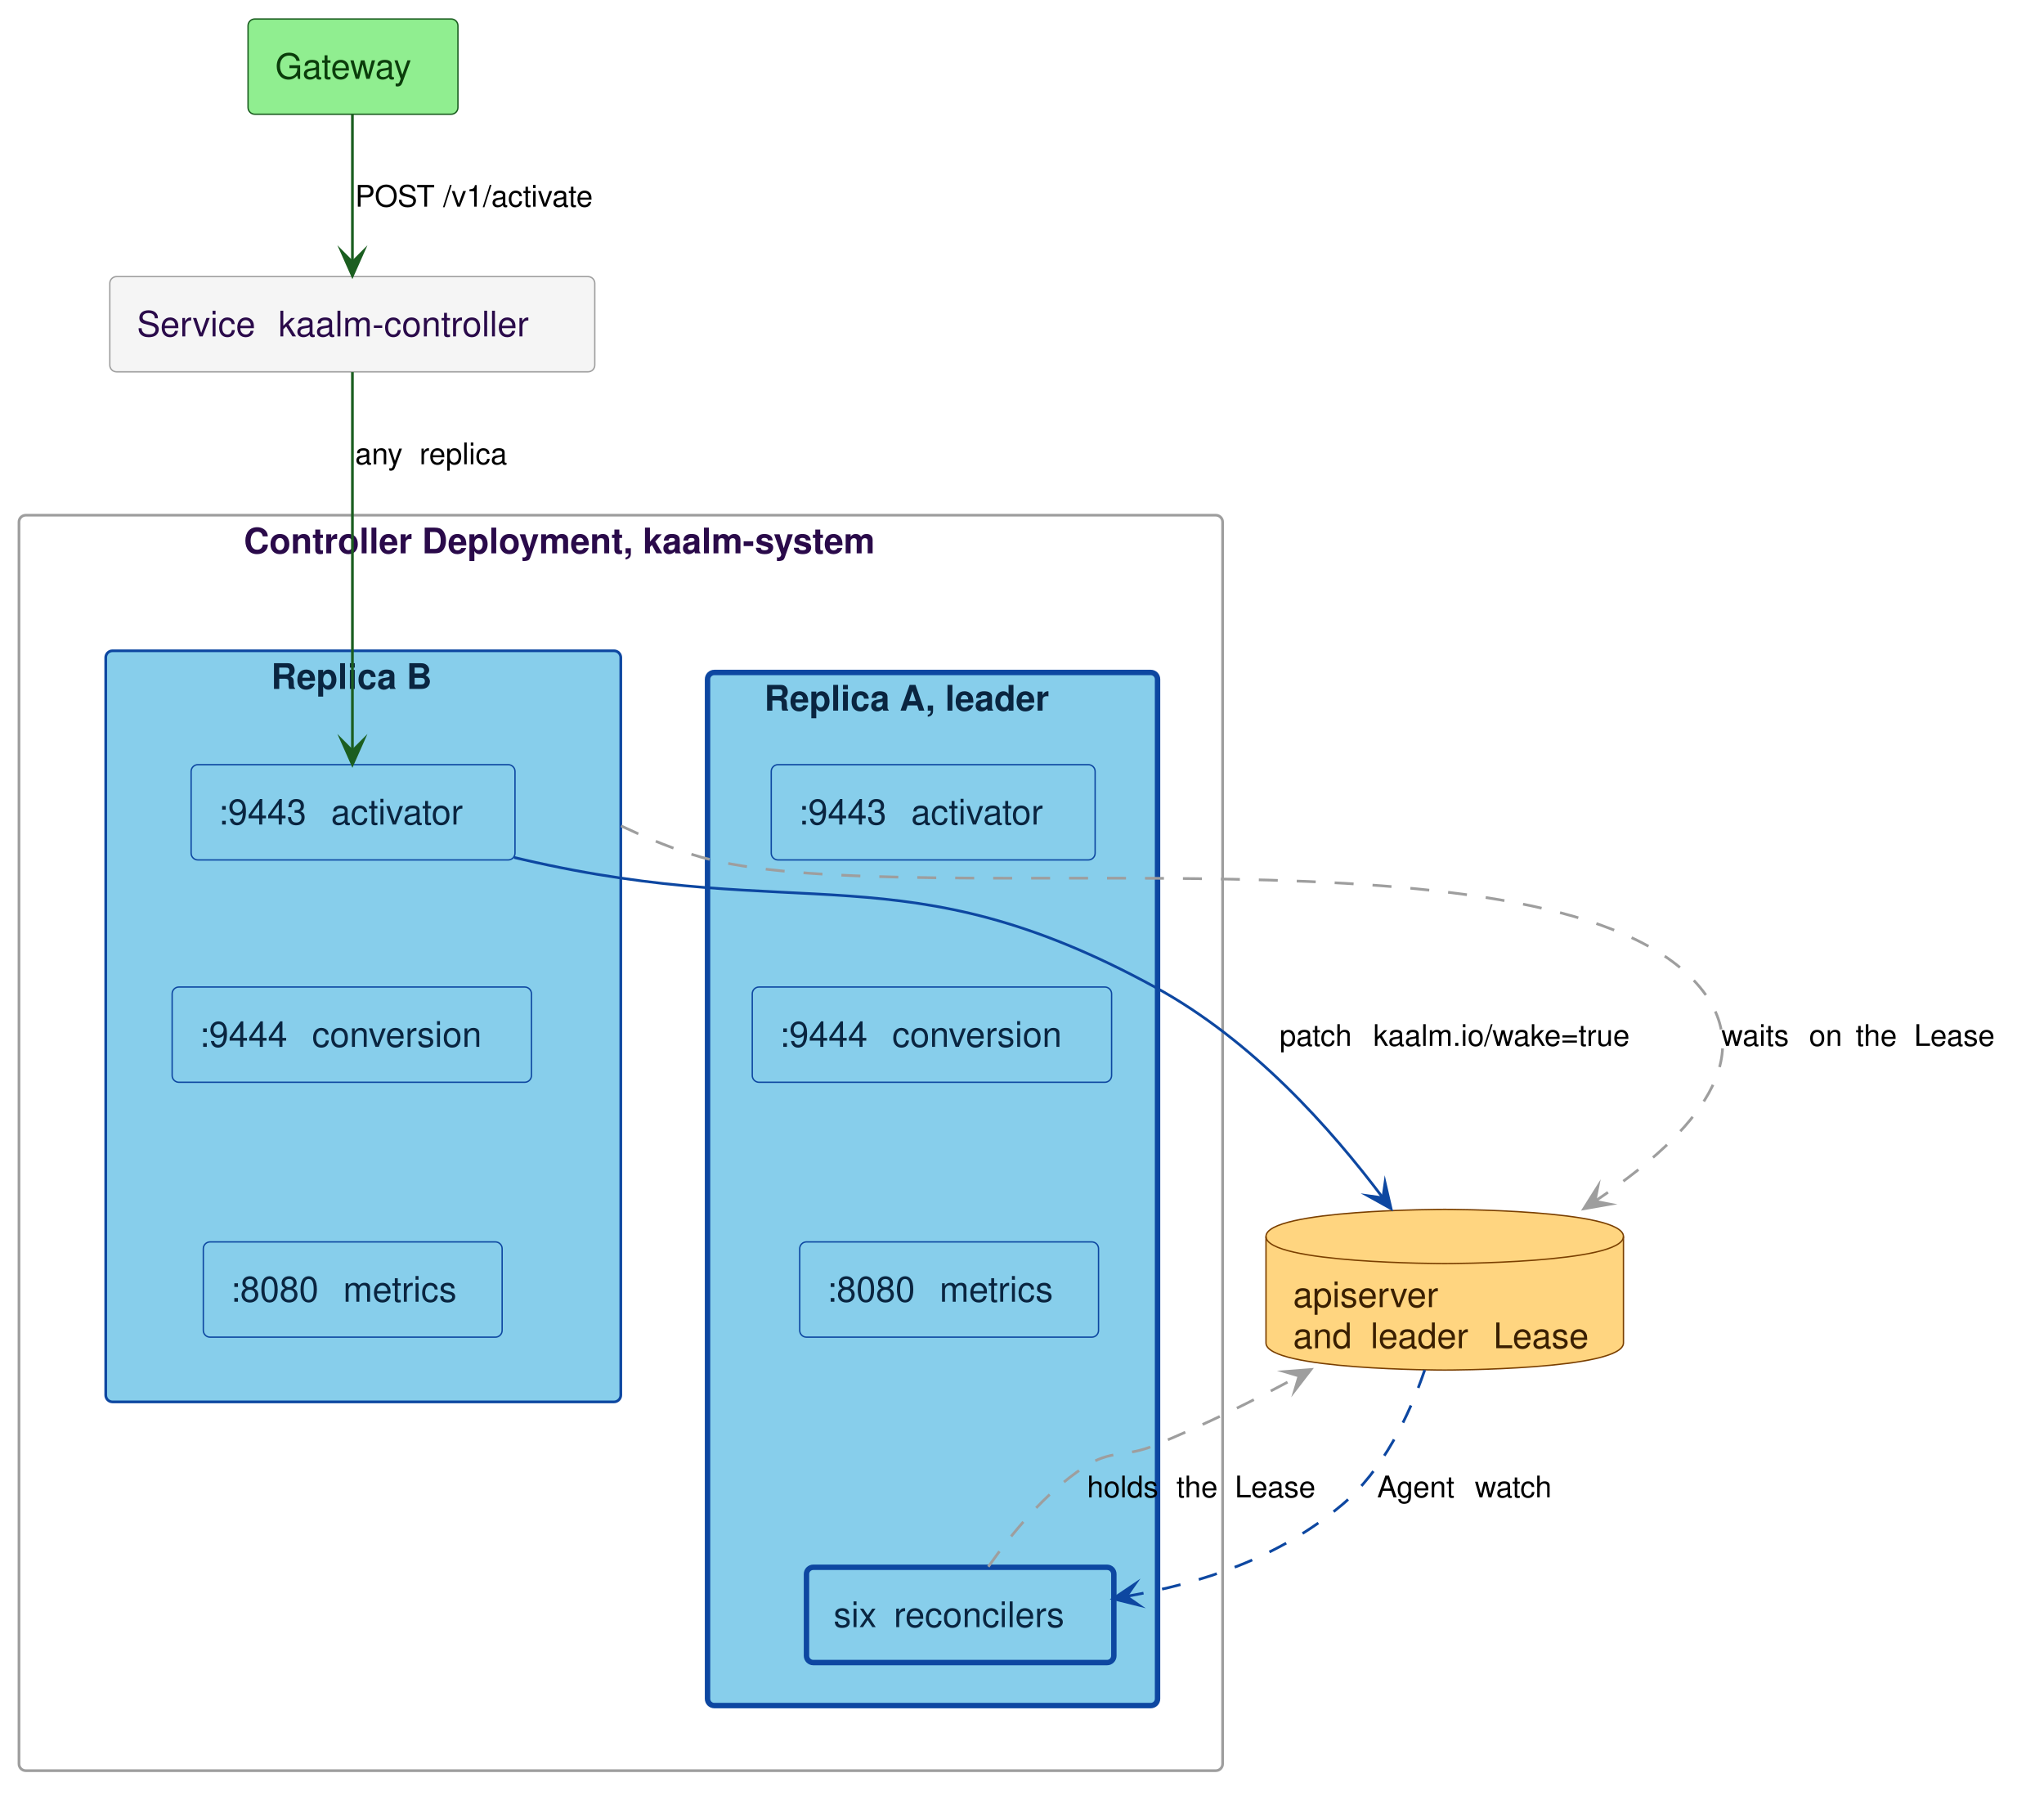
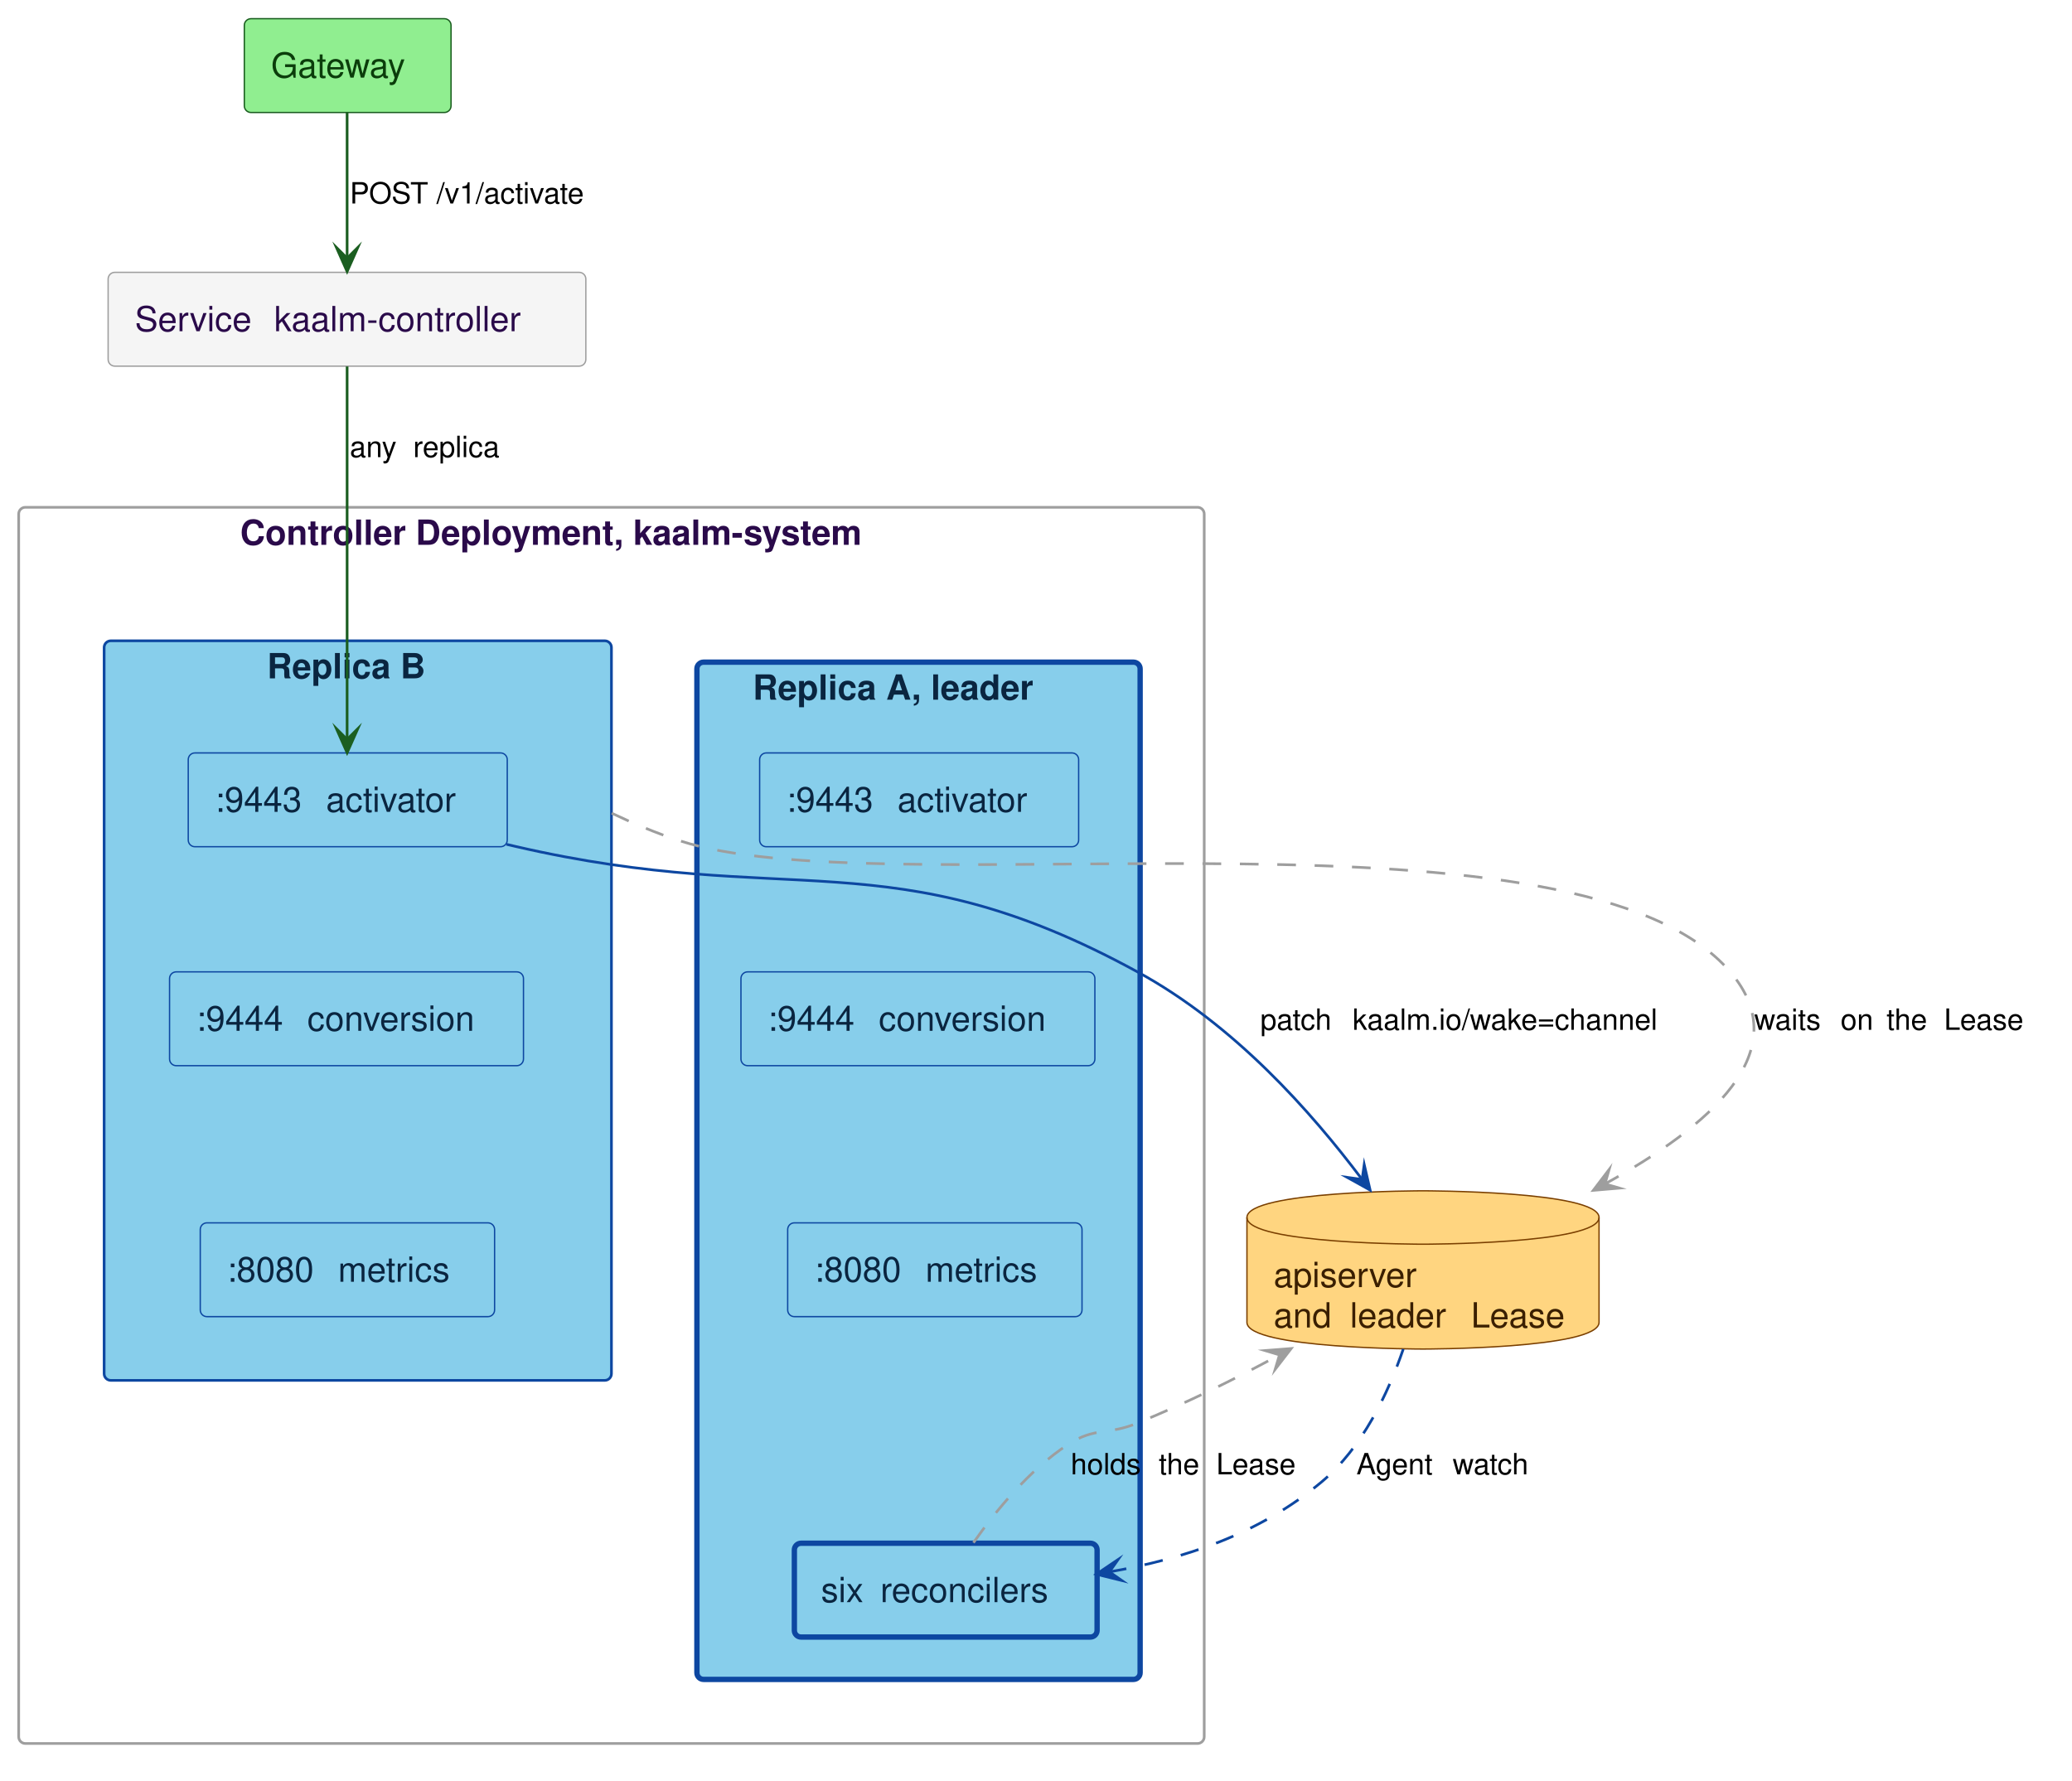
- <svg xmlns="http://www.w3.org/2000/svg" contentStyleType="text/css" data-diagram-type="DESCRIPTION" height="667px" preserveAspectRatio="none" style="width:754px;height:667px;" version="1.1" viewBox="0 0 754 667" width="754px" zoomAndPan="magnify">
+ <svg xmlns="http://www.w3.org/2000/svg" contentStyleType="text/css" data-diagram-type="DESCRIPTION" height="667px" preserveAspectRatio="none" style="width:776px;height:667px;" version="1.1" viewBox="0 0 776 667" width="776px" zoomAndPan="magnify">
  <defs />
  <g>
    <g class="cluster" data-qualified-name="dep" data-source-line="9" id="ent0003">
      <rect fill="none" height="463" rx="2.5" ry="2.5" style="stroke:#9E9E9E;stroke-width:1;" width="444" x="7" y="190" />
      <text fill="#2A0A4A" font-family="Helvetica" font-size="13" font-weight="700" lengthAdjust="spacing" textLength="278.135" x="89.932" y="204.067">Controller Deployment, kaalm-system</text>
    </g>
    <g class="cluster" data-qualified-name="dep.a" data-source-line="10" id="ent0004">
      <rect fill="#87CEEB" height="381" rx="2.5" ry="2.5" style="stroke:#0D47A1;stroke-width:2;" width="166" x="261" y="248" />
      <text fill="#0A2540" font-family="Helvetica" font-size="13" font-weight="700" lengthAdjust="spacing" textLength="124.154" x="281.923" y="262.067">Replica A, leader</text>
    </g>
    <g class="cluster" data-qualified-name="dep.b" data-source-line="16" id="ent0009">
      <rect fill="#87CEEB" height="277" rx="2.5" ry="2.5" style="stroke:#0D47A1;stroke-width:1;" width="190" x="39" y="240" />
      <text fill="#0A2540" font-family="Helvetica" font-size="13" font-weight="700" lengthAdjust="spacing" textLength="67.958" x="100.021" y="254.067">Replica B</text>
    </g>
    <g class="entity" data-qualified-name="dep.a.a1" data-source-line="11" id="ent0005">
      <rect fill="#87CEEB" height="35.133" rx="2.5" ry="2.5" style="stroke:#0D47A1;stroke-width:0.5;" width="119.474" x="284.5" y="282" />
      <text fill="#0A2540" font-family="Helvetica" font-size="13" lengthAdjust="spacing" textLength="37.464" x="294.5" y="304.067">:9443</text>
      <text fill="#0A2540" font-family="Helvetica" font-size="13" lengthAdjust="spacing" textLength="4.132" x="331.964" y="304.067"> </text>
      <text fill="#0A2540" font-family="Helvetica" font-size="13" lengthAdjust="spacing" textLength="57.878" x="336.096" y="304.067">activator</text>
    </g>
    <g class="entity" data-qualified-name="dep.a.a2" data-source-line="12" id="ent0006">
      <rect fill="#87CEEB" height="35.133" rx="2.5" ry="2.5" style="stroke:#0D47A1;stroke-width:0.5;" width="132.55" x="277.5" y="364" />
      <text fill="#0A2540" font-family="Helvetica" font-size="13" lengthAdjust="spacing" textLength="37.464" x="287.5" y="386.067">:9444</text>
      <text fill="#0A2540" font-family="Helvetica" font-size="13" lengthAdjust="spacing" textLength="4.132" x="324.964" y="386.067"> </text>
      <text fill="#0A2540" font-family="Helvetica" font-size="13" lengthAdjust="spacing" textLength="70.954" x="329.096" y="386.067">conversion</text>
    </g>
    <g class="entity" data-qualified-name="dep.a.a3" data-source-line="13" id="ent0007">
      <rect fill="#87CEEB" height="35.133" rx="2.5" ry="2.5" style="stroke:#0D47A1;stroke-width:0.5;" width="110.232" x="295" y="458" />
      <text fill="#0A2540" font-family="Helvetica" font-size="13" lengthAdjust="spacing" textLength="37.464" x="305" y="480.067">:8080</text>
      <text fill="#0A2540" font-family="Helvetica" font-size="13" lengthAdjust="spacing" textLength="4.132" x="342.464" y="480.067"> </text>
      <text fill="#0A2540" font-family="Helvetica" font-size="13" lengthAdjust="spacing" textLength="48.636" x="346.596" y="480.067">metrics</text>
    </g>
    <g class="entity" data-qualified-name="dep.a.a4" data-source-line="14" id="ent0008">
      <rect fill="#87CEEB" height="35.133" rx="2.5" ry="2.5" style="stroke:#0D47A1;stroke-width:2;" width="113.38" x="297.5" y="578" />
      <text fill="#0A2540" font-family="Helvetica" font-size="13" lengthAdjust="spacing" textLength="18.078" x="307.5" y="600.067">six</text>
      <text fill="#0A2540" font-family="Helvetica" font-size="13" lengthAdjust="spacing" textLength="4.132" x="325.578" y="600.067"> </text>
      <text fill="#0A2540" font-family="Helvetica" font-size="13" lengthAdjust="spacing" textLength="71.17" x="329.71" y="600.067">reconcilers</text>
    </g>
    <g class="entity" data-qualified-name="dep.b.b1" data-source-line="17" id="ent0010">
      <rect fill="#87CEEB" height="35.133" rx="2.5" ry="2.5" style="stroke:#0D47A1;stroke-width:0.5;" width="119.474" x="70.5" y="282" />
      <text fill="#0A2540" font-family="Helvetica" font-size="13" lengthAdjust="spacing" textLength="37.464" x="80.5" y="304.067">:9443</text>
      <text fill="#0A2540" font-family="Helvetica" font-size="13" lengthAdjust="spacing" textLength="4.132" x="117.964" y="304.067"> </text>
      <text fill="#0A2540" font-family="Helvetica" font-size="13" lengthAdjust="spacing" textLength="57.878" x="122.096" y="304.067">activator</text>
    </g>
    <g class="entity" data-qualified-name="dep.b.b2" data-source-line="18" id="ent0011">
      <rect fill="#87CEEB" height="35.133" rx="2.5" ry="2.5" style="stroke:#0D47A1;stroke-width:0.5;" width="132.55" x="63.5" y="364" />
      <text fill="#0A2540" font-family="Helvetica" font-size="13" lengthAdjust="spacing" textLength="37.464" x="73.5" y="386.067">:9444</text>
      <text fill="#0A2540" font-family="Helvetica" font-size="13" lengthAdjust="spacing" textLength="4.132" x="110.964" y="386.067"> </text>
      <text fill="#0A2540" font-family="Helvetica" font-size="13" lengthAdjust="spacing" textLength="70.954" x="115.096" y="386.067">conversion</text>
    </g>
    <g class="entity" data-qualified-name="dep.b.b3" data-source-line="19" id="ent0012">
      <rect fill="#87CEEB" height="35.133" rx="2.5" ry="2.5" style="stroke:#0D47A1;stroke-width:0.5;" width="110.232" x="75" y="458" />
      <text fill="#0A2540" font-family="Helvetica" font-size="13" lengthAdjust="spacing" textLength="37.464" x="85" y="480.067">:8080</text>
      <text fill="#0A2540" font-family="Helvetica" font-size="13" lengthAdjust="spacing" textLength="4.132" x="122.464" y="480.067"> </text>
      <text fill="#0A2540" font-family="Helvetica" font-size="13" lengthAdjust="spacing" textLength="48.636" x="126.596" y="480.067">metrics</text>
    </g>
    <g class="entity" data-qualified-name="gw" data-source-line="6" id="ent0001">
      <rect fill="#90EE90" height="35.133" rx="2.5" ry="2.5" style="stroke:#1B5E20;stroke-width:0.5;" width="77.427" x="91.5" y="7" />
      <text fill="#0B3D0B" font-family="Helvetica" font-size="13" lengthAdjust="spacing" textLength="57.427" x="101.5" y="29.067">Gateway</text>
    </g>
    <g class="entity" data-qualified-name="svc" data-source-line="7" id="ent0002">
      <rect fill="#F5F5F5" height="35.133" rx="2.5" ry="2.5" style="stroke:#9E9E9E;stroke-width:0.5;" width="178.907" x="40.5" y="102" />
      <text fill="#2A0A4A" font-family="Helvetica" font-size="13" lengthAdjust="spacing" textLength="48.045" x="50.5" y="124.067">Service</text>
      <text fill="#2A0A4A" font-family="Helvetica" font-size="13" lengthAdjust="spacing" textLength="4.132" x="98.545" y="124.067"> </text>
      <text fill="#2A0A4A" font-family="Helvetica" font-size="13" lengthAdjust="spacing" textLength="106.73" x="102.678" y="124.067">kaalm-controller</text>
    </g>
    <g class="entity" data-qualified-name="api" data-source-line="29" id="ent0018">
      <path d="M467,456 C467,446 532.936,446 532.936,446 C532.936,446 598.871,446 598.871,456 L598.871,495.266 C598.871,505.266 532.936,505.266 532.936,505.266 C532.936,505.266 467,505.266 467,495.266 L467,456" fill="#FFD580" style="stroke:#7A3F00;stroke-width:0.5;" />
      <path d="M467,456 C467,466 532.936,466 532.936,466 C532.936,466 598.871,466 598.871,456" fill="none" style="stroke:#7A3F00;stroke-width:0.5;" />
      <text fill="#3A1F00" font-family="Helvetica" font-size="13" lengthAdjust="spacing" textLength="60.982" x="477" y="482.067">apiserver</text>
      <text fill="#3A1F00" font-family="Helvetica" font-size="13" lengthAdjust="spacing" textLength="24.457" x="477" y="497.2">and</text>
      <text fill="#3A1F00" font-family="Helvetica" font-size="13" lengthAdjust="spacing" textLength="4.132" x="501.457" y="497.2"> </text>
      <text fill="#3A1F00" font-family="Helvetica" font-size="13" lengthAdjust="spacing" textLength="41.171" x="505.59" y="497.2">leader</text>
      <text fill="#3A1F00" font-family="Helvetica" font-size="13" lengthAdjust="spacing" textLength="4.132" x="546.761" y="497.2"> </text>
      <text fill="#3A1F00" font-family="Helvetica" font-size="13" lengthAdjust="spacing" textLength="37.978" x="550.893" y="497.2">Lease</text>
    </g>
    <g class="link" data-entity-1="ent0001" data-entity-2="ent0002" data-link-type="dependency" data-source-line="31" id="lnk19">
      <path d="M130,42.13 C130,58.95 130,79.82 130,96.7" fill="none" id="gw-to-svc" style="stroke:#1B5E20;stroke-width:1;" />
      <polygon fill="#1B5E20" points="130,101.7,134,92.7,130,96.7,126,92.7,130,101.7" style="stroke:#1B5E20;stroke-width:1;stroke-linejoin:miter;stroke-miterlimit:10;" />
      <text fill="#000000" font-family="Helvetica" font-size="11" lengthAdjust="spacing" textLength="28.993" x="131" y="76.21">POST</text>
      <text fill="#000000" font-family="Helvetica" font-size="11" lengthAdjust="spacing" textLength="3.497" x="159.993" y="76.21"> </text>
      <text fill="#000000" font-family="Helvetica" font-size="11" lengthAdjust="spacing" textLength="65.409" x="163.49" y="76.21">/v1/activate</text>
    </g>
    <g class="link" data-entity-1="ent0002" data-entity-2="ent0010" data-link-type="dependency" data-source-line="32" id="lnk20">
      <path d="M130,137.25 C130,171.26 130,243.06 130,276.93" fill="none" id="svc-to-b1" style="stroke:#1B5E20;stroke-width:1;" />
      <polygon fill="#1B5E20" points="130,281.93,134,272.93,130,276.93,126,272.93,130,281.93" style="stroke:#1B5E20;stroke-width:1;stroke-linejoin:miter;stroke-miterlimit:10;" />
      <text fill="#000000" font-family="Helvetica" font-size="11" lengthAdjust="spacing" textLength="20.222" x="131" y="171.21">any</text>
      <text fill="#000000" font-family="Helvetica" font-size="11" lengthAdjust="spacing" textLength="3.497" x="151.222" y="171.21"> </text>
      <text fill="#000000" font-family="Helvetica" font-size="11" lengthAdjust="spacing" textLength="37.173" x="154.719" y="171.21">replica</text>
    </g>
    <g class="link" data-entity-1="ent0010" data-entity-2="ent0018" data-link-type="dependency" data-source-line="33" id="lnk21">
      <path d="M189.67,316.22 C190.79,316.48 191.9,316.74 193,317 C295.92,340.84 333.3,313.33 426,364 C462.32,383.85 490.872,416.176 510.132,441.746" fill="none" id="b1-to-api" style="stroke:#0D47A1;stroke-width:1;" />
      <polygon fill="#0D47A1" points="513.14,445.74,510.92,436.145,510.132,441.746,504.53,440.958,513.14,445.74" style="stroke:#0D47A1;stroke-width:1;stroke-linejoin:miter;stroke-miterlimit:10;" />
      <text fill="#000000" font-family="Helvetica" font-size="11" lengthAdjust="spacing" textLength="31.056" x="472" y="385.71">patch</text>
      <text fill="#000000" font-family="Helvetica" font-size="11" lengthAdjust="spacing" textLength="3.497" x="503.056" y="385.71"> </text>
-       <text fill="#000000" font-family="Helvetica" font-size="11" lengthAdjust="spacing" textLength="111.278" x="506.552" y="385.71">kaalm.io/wake=true</text>
+       <text fill="#000000" font-family="Helvetica" font-size="11" lengthAdjust="spacing" textLength="132.231" x="506.552" y="385.71">kaalm.io/wake=channel</text>
    </g>
    <g class="link" data-entity-1="ent0018" data-entity-2="ent0008" data-link-type="dependency" data-source-line="34" id="lnk22">
      <path d="M525.55,505.27 C519.81,522.02 510.21,542.27 495,555 C471.41,574.74 443.534,583.769 415.514,588.729" fill="none" id="api-to-a4" style="stroke:#0D47A1;stroke-width:1;stroke-dasharray:7,7;" />
      <polygon fill="#0D47A1" points="410.59,589.6,420.149,591.97,415.514,588.729,418.755,584.092,410.59,589.6" style="stroke:#0D47A1;stroke-width:1;stroke-linejoin:miter;stroke-miterlimit:10;" />
      <text fill="#000000" font-family="Helvetica" font-size="11" lengthAdjust="spacing" textLength="32.56" x="508" y="552.21">Agent</text>
      <text fill="#000000" font-family="Helvetica" font-size="11" lengthAdjust="spacing" textLength="3.497" x="540.56" y="552.21"> </text>
      <text fill="#000000" font-family="Helvetica" font-size="11" lengthAdjust="spacing" textLength="33.07" x="544.056" y="552.21">watch</text>
    </g>
    <g class="link" data-entity-1="ent0008" data-entity-2="ent0018" data-link-type="dependency" data-source-line="35" id="lnk23">
      <path d="M364.58,577.79 C372.88,565.94 385.45,550.53 400,541 C410.12,534.38 414.83,537.62 426,533 C445.32,525.01 461.382,517.079 479.182,507.449" fill="none" id="a4-to-api" style="stroke:#9E9E9E;stroke-width:1;stroke-dasharray:7,7;" />
      <polygon fill="#9E9E9E" points="483.58,505.07,473.761,505.834,479.182,507.449,477.568,512.871,483.58,505.07" style="stroke:#9E9E9E;stroke-width:1;stroke-linejoin:miter;stroke-miterlimit:10;" />
      <text fill="#000000" font-family="Helvetica" font-size="11" lengthAdjust="spacing" textLength="29.471" x="401" y="552.21">holds</text>
      <text fill="#000000" font-family="Helvetica" font-size="11" lengthAdjust="spacing" textLength="3.497" x="430.471" y="552.21"> </text>
      <text fill="#000000" font-family="Helvetica" font-size="11" lengthAdjust="spacing" textLength="18.052" x="433.968" y="552.21">the</text>
      <text fill="#000000" font-family="Helvetica" font-size="11" lengthAdjust="spacing" textLength="3.497" x="452.02" y="552.21"> </text>
      <text fill="#000000" font-family="Helvetica" font-size="11" lengthAdjust="spacing" textLength="32.135" x="455.517" y="552.21">Lease</text>
    </g>
    <g class="link" data-entity-1="ent0009" data-entity-2="ent0018" data-link-type="dependency" data-source-line="36" id="lnk24">
-       <path d="M229.115,304.568 C229.312,304.662 229.513,304.758 229.717,304.854 C231.345,305.627 233.151,306.463 235.091,307.329 C242.852,310.793 252.76,314.735 262,317 C341.43,336.46 574.64,301.18 627,364 C650.3,391.96 621.503,420.775 588.372,442.995" fill="none" id="b-to-api" style="stroke:#9E9E9E;stroke-width:1;stroke-dasharray:7,7;" />
-       <polygon fill="#9E9E9E" points="584.22,445.78,593.923,444.089,588.372,442.995,589.466,437.445,584.22,445.78" style="stroke:#9E9E9E;stroke-width:1;stroke-linejoin:miter;stroke-miterlimit:10;" />
-       <text fill="#000000" font-family="Helvetica" font-size="11" lengthAdjust="spacing" textLength="28.837" x="635" y="385.71">waits</text>
-       <text fill="#000000" font-family="Helvetica" font-size="11" lengthAdjust="spacing" textLength="3.497" x="663.837" y="385.71"> </text>
-       <text fill="#000000" font-family="Helvetica" font-size="11" lengthAdjust="spacing" textLength="13.702" x="667.334" y="385.71">on</text>
-       <text fill="#000000" font-family="Helvetica" font-size="11" lengthAdjust="spacing" textLength="3.497" x="681.036" y="385.71"> </text>
-       <text fill="#000000" font-family="Helvetica" font-size="11" lengthAdjust="spacing" textLength="18.052" x="684.532" y="385.71">the</text>
-       <text fill="#000000" font-family="Helvetica" font-size="11" lengthAdjust="spacing" textLength="3.497" x="702.585" y="385.71"> </text>
-       <text fill="#000000" font-family="Helvetica" font-size="11" lengthAdjust="spacing" textLength="32.135" x="706.081" y="385.71">Lease</text>
+       <path d="M229.115,304.568 C229.312,304.662 229.513,304.758 229.717,304.854 C231.345,305.627 233.151,306.463 235.091,307.329 C242.852,310.793 252.76,314.735 262,317 C345.93,337.56 591.86,298.31 648,364 C673.45,393.79 640.01,421.988 601.09,443.418" fill="none" id="b-to-api" style="stroke:#9E9E9E;stroke-width:1;stroke-dasharray:7,7;" />
+       <polygon fill="#9E9E9E" points="596.71,445.83,606.523,444.993,601.09,443.418,602.665,437.985,596.71,445.83" style="stroke:#9E9E9E;stroke-width:1;stroke-linejoin:miter;stroke-miterlimit:10;" />
+       <text fill="#000000" font-family="Helvetica" font-size="11" lengthAdjust="spacing" textLength="28.837" x="657" y="385.71">waits</text>
+       <text fill="#000000" font-family="Helvetica" font-size="11" lengthAdjust="spacing" textLength="3.497" x="685.837" y="385.71"> </text>
+       <text fill="#000000" font-family="Helvetica" font-size="11" lengthAdjust="spacing" textLength="13.702" x="689.334" y="385.71">on</text>
+       <text fill="#000000" font-family="Helvetica" font-size="11" lengthAdjust="spacing" textLength="3.497" x="703.036" y="385.71"> </text>
+       <text fill="#000000" font-family="Helvetica" font-size="11" lengthAdjust="spacing" textLength="18.052" x="706.532" y="385.71">the</text>
+       <text fill="#000000" font-family="Helvetica" font-size="11" lengthAdjust="spacing" textLength="3.497" x="724.585" y="385.71"> </text>
+       <text fill="#000000" font-family="Helvetica" font-size="11" lengthAdjust="spacing" textLength="32.135" x="728.081" y="385.71">Lease</text>
    </g>
  </g>
</svg>
